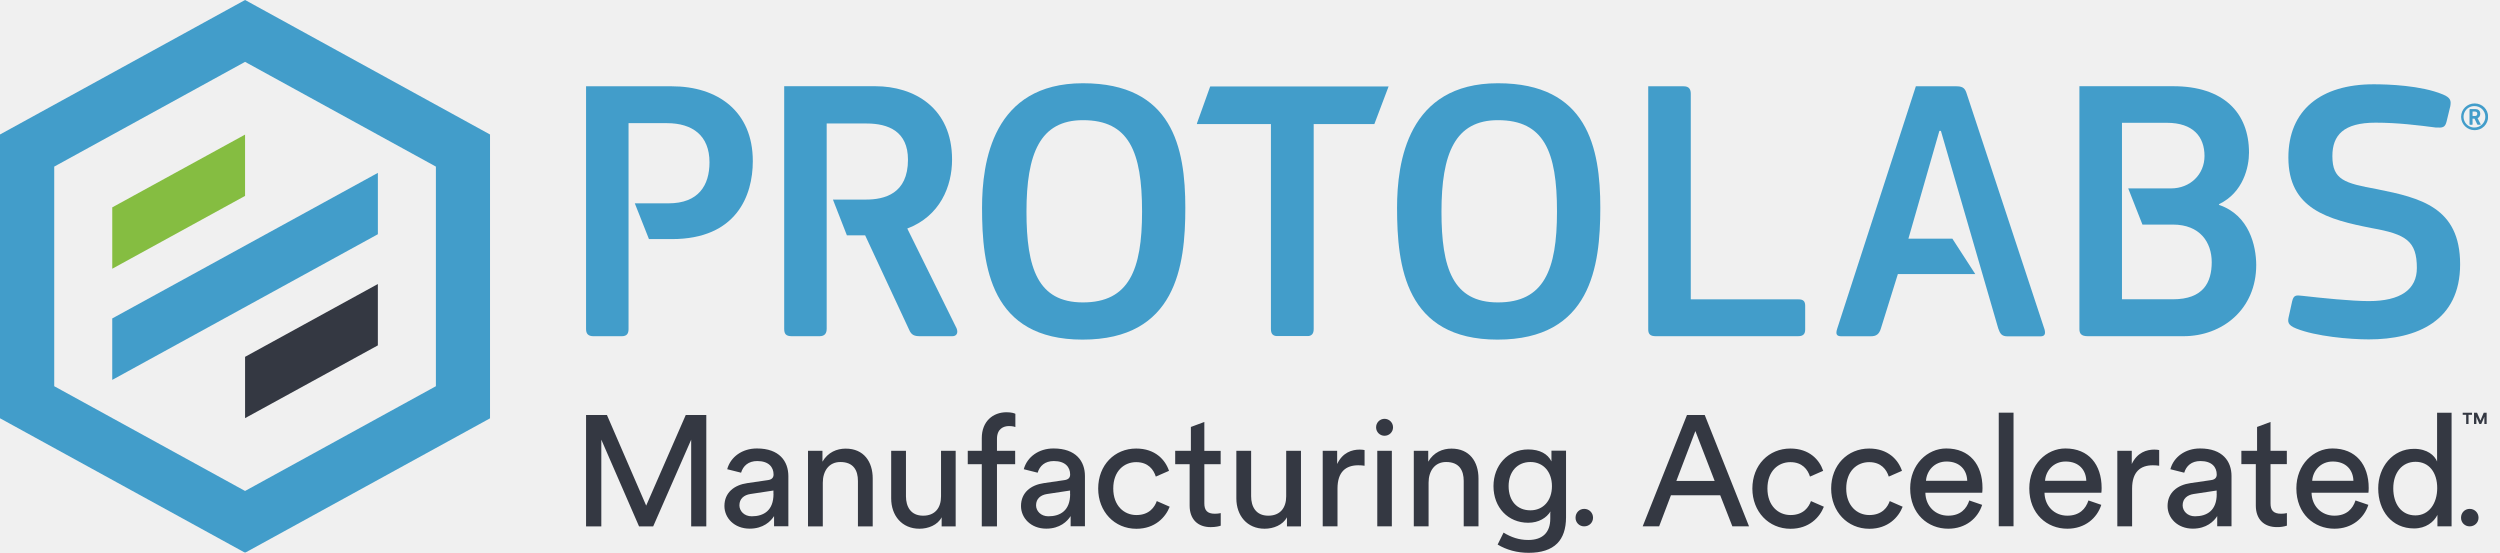
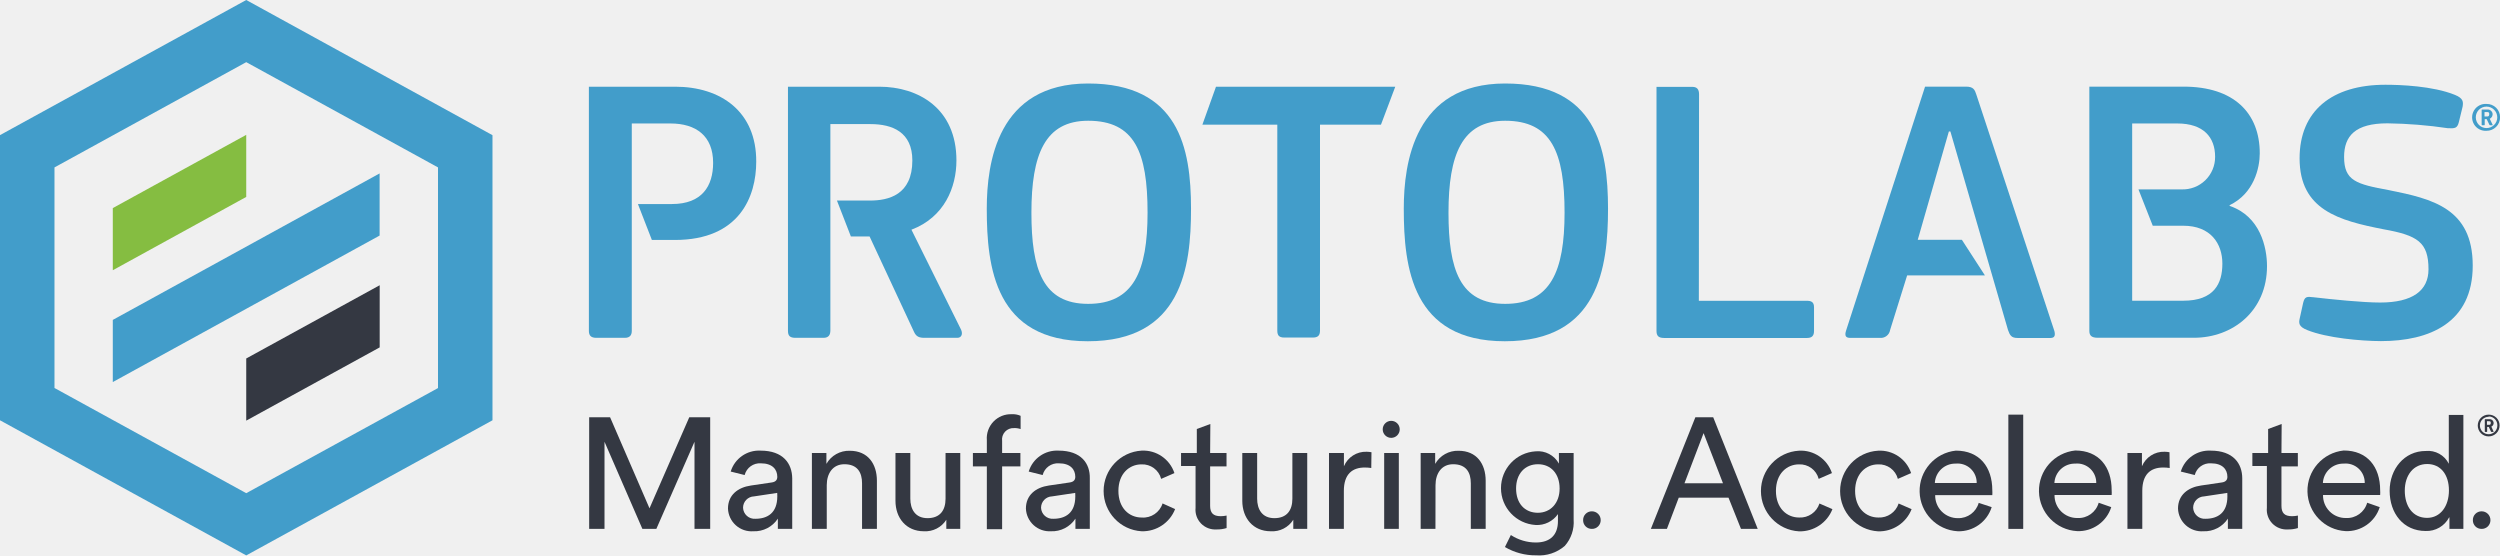
- <svg xmlns="http://www.w3.org/2000/svg" width="208" height="46" viewBox="0 0 208 46" fill="none">
-   <path fill-rule="evenodd" clip-rule="evenodd" d="M206.698 35.28v-.602l-.26.601h-.15l-.254-.595v.595h-.196v-.94h.254l.277.657.277-.658h.243v.941h-.191zm-1.316-.769v.768h-.197v-.768h-.289v-.173h.775v.173h-.289zm.097 7.827c.41 0 .735.323.735.733s-.325.722-.735.722a.707.707 0 0 1-.721-.722c0-.41.311-.733.721-.733zm-4.516.543c1.121 0 1.813-.983 1.813-2.276 0-1.294-.676-2.183-1.802-2.183s-1.854.912-1.854 2.206.665 2.253 1.843 2.253zm1.831-.04c-.3.6-.965 1.126-1.947 1.126-1.842 0-2.98-1.462-2.98-3.334 0-1.779 1.201-3.29 2.98-3.29 1.11 0 1.71.547 1.918 1.055v-4.06h1.207v9.455h-1.178v-.953zm-6.99-2.837c-.022-.9-.611-1.606-1.72-1.606-1.034 0-1.658.797-1.71 1.606h3.43zm1.243 2c-.353 1.107-1.358 1.985-2.825 1.985-1.686 0-3.165-1.23-3.165-3.36 0-1.977 1.427-3.317 3.003-3.317 1.936 0 3.016 1.334 3.016 3.293 0 .155-.012.312-.024.393h-4.73c.023 1.126.838 1.906 1.895 1.906 1.016 0 1.53-.56 1.761-1.266l1.069.365zm-17.391-3.253a3.355 3.355 0 0 0-.538-.04c-1.034 0-1.727.547-1.727 1.934v3.148h-1.23v-6.285h1.202v1.098c.456-.965 1.241-1.2 1.877-1.2.173 0 .34.022.404.04v1.305h.012zm-15.983 1.253c-.023-.9-.612-1.606-1.721-1.606-1.034 0-1.658.797-1.71 1.606h3.431zm1.242 2c-.352 1.107-1.357 1.985-2.824 1.985-1.687 0-3.165-1.23-3.165-3.36 0-1.977 1.426-3.317 3.003-3.317 1.935 0 3.015 1.334 3.015 3.293 0 .155-.012.312-.023.393h-4.731c.024 1.126.838 1.906 1.895 1.906 1.016 0 1.53-.56 1.761-1.266l1.069.365zm8.664-2c-.023-.9-.612-1.606-1.721-1.606-1.034 0-1.658.797-1.71 1.606h3.431zm1.248 2c-.353 1.107-1.358 1.985-2.825 1.985-1.686 0-3.165-1.23-3.165-3.36 0-1.977 1.426-3.317 3.004-3.317 1.935 0 3.015 1.334 3.015 3.293 0 .155-.012.312-.024.393h-4.73c.023 1.126.837 1.906 1.894 1.906 1.017 0 1.531-.56 1.762-1.266l1.068.365h.001zm-8.531 1.79v-9.462h1.23v9.455h-1.23v.006zm-26.824-3.779h3.188l-1.605-4.152-1.583 4.152zm3.65 1.191h-4.1l-.982 2.587h-1.369l3.685-9.265h1.478l3.685 9.265h-1.386l-1.011-2.587zm-11.315 1.132c.411 0 .734.323.734.733s-.323.722-.734.722a.708.708 0 0 1-.722-.722c0-.41.312-.733.722-.733zm-12.949 1.455h-1.23v-6.285h1.201v.902c.456-.785 1.201-1.086 1.935-1.086 1.501 0 2.246 1.086 2.246 2.483v3.986h-1.229v-3.778c0-.872-.365-1.576-1.462-1.576-.965 0-1.461.768-1.461 1.721v3.633zm-4.269 0h1.213v-6.285h-1.213v6.284zm.601-8.947c.399 0 .711.318.711.71 0 .387-.312.7-.711.7a.699.699 0 0 1-.699-.7.7.7 0 0 1 .699-.71zm-1.646 3.905a3.334 3.334 0 0 0-.537-.04c-1.034 0-1.727.547-1.727 1.934v3.148h-1.23v-6.285h1.201v1.098c.456-.965 1.241-1.2 1.877-1.2.174 0 .341.022.404.04v1.305h.012zM76.497 43.99c-1.462 0-2.351-1.097-2.351-2.523v-3.958h1.23v3.778c0 .861.393 1.618 1.427 1.618.994 0 1.49-.653 1.49-1.606v-3.79h1.219v6.285h-1.167v-.756c-.335.652-1.12.952-1.848.952zm28.718 0c-1.461 0-2.351-1.097-2.351-2.523v-3.958h1.23v3.778c0 .861.393 1.618 1.427 1.618.993 0 1.49-.653 1.49-1.606v-3.79h1.23v6.285h-1.166v-.756c-.347.652-1.132.952-1.86.952zm-5.014-6.48h1.358v1.11h-1.358v3.263c0 .571.237.86.878.86.163 0 .326-.018.486-.052v1.045c-.104.041-.416.121-.838.121-1.07 0-1.75-.652-1.75-1.79v-3.448h-1.201v-1.11h1.305v-1.986l1.12-.416v2.402zm-17.253 1.11v5.174h-1.264v-5.175h-1.167v-1.11h1.167v-1.056c0-1.398.93-2.154 2.062-2.154.415 0 .68.091.733.132v1.098c-.063-.023-.22-.08-.537-.08-.427 0-.994.207-.994 1.067v.993h1.514v1.11h-1.514zm-14.491 5.174h-1.231v-6.285h1.202v.902c.456-.785 1.2-1.086 1.935-1.086 1.502 0 2.247 1.086 2.247 2.483v3.986h-1.23v-3.778c0-.872-.365-1.576-1.462-1.576-.965 0-1.461.768-1.461 1.721v3.633zm-10.951 0V36.58l-3.16 7.214h-1.178L50.03 36.58v7.214h-1.27v-9.265h1.738l3.264 7.538 3.292-7.538h1.71v9.265h-1.26z" fill="#343842" />
-   <path fill-rule="evenodd" clip-rule="evenodd" d="M127.331 42.459c-1.109 0-1.814-.785-1.814-2.01 0-1.213.733-2.01 1.814-2.01 1.057 0 1.791.797 1.791 2.01 0 1.213-.734 2.01-1.791 2.01zm1.75-4.95v.878c-.312-.623-.965-.993-1.935-.993-1.727 0-2.888 1.357-2.888 3.055 0 1.774 1.213 3.044 2.888 3.044.884 0 1.525-.41 1.854-.941l-.017.15v.45c0 1.16-.647 1.774-1.831 1.774-.786 0-1.433-.232-2.056-.613l-.492.994c.746.45 1.629.687 2.582.687 1.04 0 1.849-.254 2.374-.78.479-.48.734-1.207.734-2.177v-5.54h-1.213v.012zm59.827 0h1.357v1.109h-1.357v3.264c0 .57.237.86.878.86.164 0 .326-.017.485-.052v1.045a2.586 2.586 0 0 1-.837.12c-1.069 0-1.75-.651-1.75-1.79v-3.447h-1.202v-1.11h1.306v-1.986l1.12-.416v2.403z" fill="#343842" />
-   <path fill-rule="evenodd" clip-rule="evenodd" d="M184.432 41.102c0 1.369-.809 1.854-1.814 1.854-.629 0-1.022-.446-1.022-.914 0-.559.393-.86.912-.94l1.918-.29v.29h.006zm-1.387-3.79c-1.23 0-2.195.706-2.471 1.727l1.154.29c.168-.566.607-.97 1.347-.97.953 0 1.357.508 1.357 1.12 0 .22-.104.422-.485.468l-1.699.248c-1.086.155-1.906.785-1.906 1.905 0 .994.82 1.884 2.103 1.884 1.126 0 1.75-.602 2.027-1.046v.85h1.19v-4.182c0-1.22-.734-2.294-2.617-2.294zm-94.009 3.79c0 1.369-.809 1.854-1.813 1.854-.63 0-1.023-.446-1.023-.914 0-.559.393-.86.913-.94l1.917-.29v.29h.006zm-1.386-3.79c-1.23 0-2.195.706-2.472 1.727l1.155.29c.167-.566.606-.97 1.346-.97.953 0 1.357.508 1.357 1.12 0 .22-.104.422-.485.468l-1.698.248c-1.086.155-1.906.785-1.906 1.905 0 .994.82 1.884 2.102 1.884 1.127 0 1.75-.602 2.028-1.046v.85h1.19v-4.182c0-1.22-.734-2.294-2.617-2.294zm-23.295 3.79c0 1.369-.808 1.854-1.813 1.854-.63 0-1.023-.446-1.023-.914 0-.559.393-.86.913-.94l1.918-.29v.29h.005zm-1.38-3.79c-1.23 0-2.195.706-2.472 1.727l1.155.29c.168-.566.607-.97 1.346-.97.953 0 1.357.508 1.357 1.12 0 .22-.104.422-.485.468l-1.698.248c-1.086.155-1.906.785-1.906 1.905 0 .994.82 1.884 2.102 1.884 1.127 0 1.75-.602 2.028-1.046v.85h1.19v-4.182c-.006-1.22-.74-2.294-2.617-2.294z" fill="#343842" />
-   <path fill-rule="evenodd" clip-rule="evenodd" d="M155.529 42.852c-1.022 0-1.923-.773-1.923-2.206 0-1.468.912-2.196 1.906-2.196.999 0 1.45.618 1.634 1.203l1.098-.48c-.306-.913-1.144-1.855-2.732-1.855-1.791 0-3.16 1.37-3.16 3.334 0 1.905 1.346 3.343 3.177 3.343 1.56 0 2.432-.963 2.772-1.835l-1.074-.47c-.173.486-.612 1.162-1.698 1.162zm-6.556 0c-1.022 0-1.923-.773-1.923-2.206 0-1.468.913-2.196 1.906-2.196.999 0 1.45.618 1.635 1.203l1.097-.48c-.306-.913-1.143-1.855-2.732-1.855-1.79 0-3.159 1.37-3.159 3.334 0 1.905 1.345 3.343 3.176 3.343 1.56 0 2.432-.963 2.773-1.835l-1.074-.47c-.174.486-.613 1.162-1.699 1.162zm-54.426 0c-1.022 0-1.924-.773-1.924-2.206 0-1.468.913-2.196 1.906-2.196 1 0 1.45.618 1.635 1.203l1.097-.48c-.306-.913-1.143-1.855-2.732-1.855-1.79 0-3.16 1.37-3.16 3.334 0 1.905 1.347 3.343 3.178 3.343 1.559 0 2.43-.963 2.772-1.835l-1.074-.47c-.174.486-.612 1.162-1.698 1.162z" fill="#343842" />
-   <mask id="a" maskUnits="userSpaceOnUse" x="99" y="7" width="109" height="21">
-     <path fill-rule="evenodd" clip-rule="evenodd" d="M99.566 7.18H207.01v20.792H99.566V7.18z" fill="#fff" />
-   </mask>
-   <g mask="url(#a)">
-     <path fill-rule="evenodd" clip-rule="evenodd" d="M114.347 10.321h-5.048v17.051c0 .352-.127.6-.572.6h-2.38c-.445 0-.606-.19-.606-.6v-17.05h-6.175l1.126-3.143h14.844l-1.189 3.142zm91.56-1.039h-.19v.37h.19c.093 0 .202-.023.202-.19 0-.14-.093-.18-.202-.18zm.48 1.045c.017.023.011.053-.018.053h-.202c-.028 0-.052-.012-.064-.04-.075-.158-.144-.313-.225-.469h-.161v.462c0 .023-.012.051-.046.051h-.162c-.036 0-.046-.016-.046-.05V9.12c0-.034.016-.046.057-.046h.427c.208 0 .41.11.41.387 0 .144-.057.3-.224.37l.254.496zm-.498-1.5a.891.891 0 1 0 0 1.781.891.891 0 0 0 0-1.782zm0 2.003a1.115 1.115 0 0 1-1.125-1.104v-.01c0-.619.502-1.11 1.125-1.11.636 0 1.122.491 1.122 1.11a1.11 1.11 0 0 1-1.122 1.114z" fill="#429DCA" />
+ <svg xmlns="http://www.w3.org/2000/svg" id="Layer_1" data-name="Layer 1" viewBox="0 0 358.39 79.64">
+   <defs>
+     <style>
+             .cls-1{fill:#343842}.cls-2{fill:#429dca}.cls-3{fill:#85bd41}
+         </style>
+   </defs>
+   <path class="cls-1" d="M100.9 77.12V64.63l-5.47 12.49h-2L88 64.63v12.49h-2.2v-16h3l5.65 13.05 5.7-13.05h3v16z" transform="translate(-1.34 -1.3)" />
+   <path class="cls-1" d="M119.86 77.12h-2.13V66.24h2.08v1.56a3.72 3.72 0 0 1 3.35-1.88c2.6 0 3.89 1.88 3.89 4.3v6.9h-2.13v-6.54c0-1.51-.63-2.73-2.53-2.73-1.67 0-2.53 1.33-2.53 3z" transform="translate(-1.34 -1.3)" />
+   <path class="cls-1" d="M145 68.16v9h-2.19v-9h-2v-1.92h2v-1.83a3.45 3.45 0 0 1 3.57-3.73 2.74 2.74 0 0 1 1.27.23v1.9a2.49 2.49 0 0 0-.93-.14 1.63 1.63 0 0 0-1.72 1.85v1.72h2.62v1.92z" transform="translate(-1.34 -1.3)" />
+   <path class="cls-1" d="M174.82 66.24h2.35v1.92h-2.35v5.65c0 1 .41 1.49 1.52 1.49a4.38 4.38 0 0 0 .84-.09V77a4.58 4.58 0 0 1-1.45.2 2.83 2.83 0 0 1-3-3.1v-6h-2.08v-1.86h2.26V62.8l1.94-.72z" transform="translate(-1.34 -1.3)" />
+   <path class="cls-1" d="M183.5 77.46c-2.53 0-4.07-1.9-4.07-4.37v-6.85h2.13v6.54c0 1.49.68 2.8 2.47 2.8s2.58-1.13 2.58-2.78v-6.56h2.13v10.88h-2v-1.31a3.55 3.55 0 0 1-3.24 1.65z" transform="translate(-1.34 -1.3)" />
+   <path class="cls-1" d="M133.78 77.46c-2.53 0-4.07-1.9-4.07-4.37v-6.85h2.13v6.54c0 1.49.68 2.8 2.47 2.8s2.58-1.13 2.58-2.78v-6.56H139v10.88h-2v-1.31a3.55 3.55 0 0 1-3.22 1.65z" transform="translate(-1.34 -1.3)" />
+   <path class="cls-1" d="M197.92 68.39a6.37 6.37 0 0 0-.93-.07c-1.79 0-3 .95-3 3.35v5.45h-2.13V66.24H194v1.9a3.4 3.4 0 0 1 3.25-2.08 4.1 4.1 0 0 1 .7.07z" transform="translate(-1.34 -1.3)" />
+   <path class="cls-1" d="M200.77 61.63a1.22 1.22 0 1 1-1.21 1.23 1.22 1.22 0 0 1 1.21-1.23zm-1 15.49V66.24h2.1v10.88z" transform="translate(-1.34 -1.3)" />
+   <path class="cls-1" d="M207.12 77.12H205V66.24h2.08v1.56a3.72 3.72 0 0 1 3.35-1.88c2.6 0 3.89 1.88 3.89 4.3v6.9h-2.13v-6.54c0-1.51-.63-2.73-2.53-2.73-1.67 0-2.53 1.33-2.53 3z" transform="translate(-1.34 -1.3)" />
+   <path class="cls-1" d="M229.54 74.6a1.26 1.26 0 0 1 1.27 1.27 1.24 1.24 0 0 1-1.27 1.25 1.23 1.23 0 0 1-1.25-1.25 1.24 1.24 0 0 1 1.25-1.27z" transform="translate(-1.34 -1.3)" />
+   <path class="cls-1" d="M249.13 72.64H242l-1.7 4.48H238l6.38-16h2.56l6.38 16h-2.4zm-6.31-2.06h5.52l-2.78-7.19z" transform="translate(-1.34 -1.3)" />
+   <path class="cls-1" d="M289.25 77.12V60.74h2.13v16.38z" transform="translate(-1.34 -1.3)" />
+   <path class="cls-1" d="M304 74a4.93 4.93 0 0 1-4.89 3.44 5.8 5.8 0 0 1-.27-11.56c3.35 0 5.22 2.31 5.22 5.7a4.88 4.88 0 0 1 0 .68h-8.19a3.23 3.23 0 0 0 3.28 3.3 3 3 0 0 0 3.05-2.19zm-2.15-3.46a2.74 2.74 0 0 0-3-2.78 2.93 2.93 0 0 0-3 2.78z" transform="translate(-1.34 -1.3)" />
+   <path class="cls-1" d="M286.86 74a4.93 4.93 0 0 1-4.86 3.46 5.8 5.8 0 0 1-.27-11.56c3.35 0 5.22 2.31 5.22 5.7a4.88 4.88 0 0 1 0 .68h-8.19a3.23 3.23 0 0 0 3.28 3.3 3 3 0 0 0 2.96-2.19zm-2.15-3.46a2.74 2.74 0 0 0-3-2.78 2.93 2.93 0 0 0-3 2.78z" transform="translate(-1.34 -1.3)" />
+   <path class="cls-1" d="M312.38 68.39a6.37 6.37 0 0 0-.93-.07c-1.79 0-3 .95-3 3.35v5.45h-2.13V66.24h2.08v1.9a3.4 3.4 0 0 1 3.25-2.08 4.1 4.1 0 0 1 .7.07z" transform="translate(-1.34 -1.3)" />
+   <path class="cls-1" d="M342.49 74a4.93 4.93 0 0 1-4.89 3.44 5.8 5.8 0 0 1-.27-11.56c3.35 0 5.22 2.31 5.22 5.7a4.88 4.88 0 0 1 0 .68h-8.19a3.23 3.23 0 0 0 3.28 3.3 3 3 0 0 0 3.05-2.19zm-2.15-3.46a2.74 2.74 0 0 0-3-2.78 2.93 2.93 0 0 0-3 2.78z" transform="translate(-1.34 -1.3)" />
+   <path class="cls-1" d="M352.44 75.47a3.64 3.64 0 0 1-3.37 1.95c-3.19 0-5.16-2.53-5.16-5.77 0-3.08 2.08-5.7 5.16-5.7a3.34 3.34 0 0 1 3.32 1.83v-7h2.09v16.34h-2v-1.65zm-3.17.07c1.94 0 3.14-1.7 3.14-3.94s-1.17-3.78-3.12-3.78-3.21 1.58-3.21 3.82 1.15 3.9 3.19 3.9z" transform="translate(-1.34 -1.3)" />
+   <path class="cls-1" d="M357.09 74.6a1.26 1.26 0 0 1 1.27 1.27 1.24 1.24 0 0 1-1.27 1.25 1.23 1.23 0 0 1-1.25-1.25 1.24 1.24 0 0 1 1.25-1.27z" transform="translate(-1.34 -1.3)" />
+   <path class="cls-1" d="M328.4 66.24h2.35v1.92h-2.35v5.65c0 1 .41 1.49 1.52 1.49a4.38 4.38 0 0 0 .84-.09V77a4.58 4.58 0 0 1-1.45.2 2.83 2.83 0 0 1-3-3.1v-6h-2.08v-1.86h2.26V62.8l1.94-.72z" transform="translate(-1.34 -1.3)" />
+   <path class="cls-1" d="M224.82 66.24v1.52a3.43 3.43 0 0 0-3.34-1.76 5.29 5.29 0 0 0 0 10.56 3.64 3.64 0 0 0 3.2-1.56v1c0 2-1.12 3.07-3.17 3.07a6.55 6.55 0 0 1-3.58-1.07l-.85 1.72a8.61 8.61 0 0 0 4.47 1.19 5.62 5.62 0 0 0 4.11-1.35 5.12 5.12 0 0 0 1.27-3.77v-9.55zm-3 8.57c-1.92 0-3.14-1.36-3.14-3.48s1.27-3.48 3.14-3.48 3.1 1.38 3.1 3.48-1.3 3.48-3.13 3.48z" transform="translate(-1.34 -1.3)" />
+   <g>
+     <path class="cls-1" d="M110.37 65.9a4.24 4.24 0 0 0-4.28 3l2 .5a2.25 2.25 0 0 1 2.33-1.68c1.65 0 2.35.88 2.35 1.94 0 .38-.18.73-.84.81l-2.93.43c-1.88.27-3.3 1.36-3.3 3.3a3.39 3.39 0 0 0 3.64 3.26 4 4 0 0 0 3.51-1.81v1.47h2.06v-7.24c-.02-2.12-1.29-3.98-4.54-3.98zm2.4 6.56c0 2.37-1.4 3.21-3.14 3.21a1.65 1.65 0 0 1-1.77-1.58 1.63 1.63 0 0 1 1.58-1.63l3.32-.5z" transform="translate(-1.34 -1.3)" />
+     <path class="cls-1" d="M153.09 65.9a4.24 4.24 0 0 0-4.28 3l2 .5a2.25 2.25 0 0 1 2.33-1.68c1.65 0 2.35.88 2.35 1.94 0 .38-.18.73-.84.81l-2.94.43c-1.88.27-3.3 1.36-3.3 3.3a3.39 3.39 0 0 0 3.59 3.26 4 4 0 0 0 3.51-1.81v1.47h2.06v-7.24c.05-2.12-1.22-3.98-4.48-3.98zm2.4 6.56c0 2.37-1.4 3.21-3.14 3.21a1.65 1.65 0 0 1-1.77-1.58 1.63 1.63 0 0 1 1.58-1.63l3.32-.5z" transform="translate(-1.34 -1.3)" />
+     <path class="cls-1" d="M318.25 65.9a4.24 4.24 0 0 0-4.28 3l2 .5a2.25 2.25 0 0 1 2.33-1.68c1.65 0 2.35.88 2.35 1.94 0 .38-.18.73-.84.81l-2.94.43c-1.88.27-3.3 1.36-3.3 3.3a3.39 3.39 0 0 0 3.64 3.26 4 4 0 0 0 3.51-1.81v1.47h2.06v-7.24c0-2.12-1.27-3.98-4.53-3.98zm2.4 6.56c0 2.37-1.4 3.21-3.14 3.21a1.65 1.65 0 0 1-1.77-1.58 1.63 1.63 0 0 1 1.58-1.63l3.32-.5z" transform="translate(-1.34 -1.3)" />
  </g>
-   <path fill-rule="evenodd" clip-rule="evenodd" d="M140.667 24.906h8.958c.376 0 .566.127.566.531v1.97c0 .375-.155.565-.594.565h-11.841c-.468 0-.624-.19-.624-.565V7.18h2.946c.404 0 .595.191.595.63v17.097h-.006zm-16.04-14.908c-3.569 0-4.696 2.784-4.696 7.613 0 4.695.942 7.55 4.696 7.55 3.824 0 4.915-2.693 4.915-7.55.006-5.014-1.091-7.613-4.915-7.613zm-.029 18.258c-7.67 0-8.363-6.106-8.363-10.963 0-3.789.878-10.367 8.392-10.367 7.451 0 8.519 5.353 8.519 10.367 0 4.857-.779 10.963-8.548 10.963zM90.099 9.998c-3.57 0-4.696 2.784-4.696 7.613 0 4.695.941 7.55 4.696 7.55 3.823 0 4.921-2.693 4.921-7.55 0-5.014-1.098-7.613-4.92-7.613zm-.029 18.258c-7.67 0-8.364-6.106-8.364-10.963 0-3.789.878-10.367 8.393-10.367 7.456 0 8.52 5.353 8.52 10.367.005 4.857-.78 10.963-8.549 10.963z" fill="#429DCA" />
-   <path fill-rule="evenodd" clip-rule="evenodd" d="M170.107 27.413l-6.463-19.575c-.127-.41-.254-.658-.849-.658h-3.396l-6.545 20.17c-.156.467-.029.628.347.628h2.449c.439 0 .693-.155.843-.658l1.409-4.516h6.441l-1.906-2.947h-3.657l2.577-8.969h.126l4.771 16.438c.156.439.284.658.78.658h2.761c.341-.011.404-.224.312-.571z" fill="#429DCA" />
-   <path fill-rule="evenodd" clip-rule="evenodd" d="M180.781 24.9h-4.233V10.217h3.731c2.194 0 3.136 1.162 3.136 2.761 0 1.536-1.19 2.697-2.79 2.697h-3.558l1.184 3.01h2.53c2.259 0 3.235 1.473 3.235 3.136-.006 1.67-.693 3.08-3.235 3.08zm3.859-7.844l-.029-.063c2.039-.97 2.506-3.108 2.506-4.298 0-3.326-2.13-5.522-6.301-5.522h-7.809v20.205c0 .376.156.594.693.594h7.965c3.229 0 6.053-2.229 6.053-5.93-.006-1.567-.571-4.137-3.078-4.986z" fill="#429DCA" />
-   <path fill-rule="evenodd" clip-rule="evenodd" d="M79.587 27.314l-4.101-8.3c2.726-1.034 3.726-3.506 3.726-5.735 0-4.32-3.166-6.106-6.389-6.106h-7.578v20.204c0 .405.156.595.624.595h2.316c.439 0 .595-.248.595-.623V10.275h3.321c1.814 0 3.443.658 3.443 3.01 0 2.852-1.97 3.32-3.506 3.32H69.3l1.161 2.975h1.519l3.662 7.861c.191.44.439.531.907.531h2.691c.347 0 .503-.277.347-.658z" fill="#429DCA" />
-   <path fill-rule="evenodd" clip-rule="evenodd" d="M55.905 7.18H48.76v20.198c0 .405.191.595.624.595h2.351c.44 0 .56-.248.56-.595V10.247h3.194c2.132 0 3.541 1.034 3.541 3.257 0 1.912-.907 3.414-3.414 3.414h-2.8l1.177 2.975H55.9c5.36 0 6.734-3.605 6.734-6.481.006-4.165-2.94-6.232-6.729-6.232z" fill="#429DCA" />
-   <path fill-rule="evenodd" clip-rule="evenodd" d="M191.045 27.332c-.717-.283-.717-.561-.624-.971l.283-1.282c.127-.531.312-.531.843-.468 1.623.185 4.096.44 5.534.44 2.656 0 4.002-.971 4.002-2.75 0-2.252-.906-2.813-3.72-3.316-3.69-.721-6.97-1.593-6.97-5.88 0-3.938 2.685-6.093 7.098-6.093 1.19 0 3.939.092 5.752.843.688.284.688.561.624.971l-.311 1.282c-.127.502-.313.532-.907.502-1.41-.184-3.16-.404-5.002-.404-2.658 0-3.593 1.034-3.593 2.784 0 1.97 1 2.253 3.72 2.749 3.592.723 6.908 1.502 6.908 6.25 0 4.719-3.593 6.249-7.596 6.249-1.57 0-4.412-.248-6.041-.906z" fill="#429DCA" />
-   <mask id="b" maskUnits="userSpaceOnUse" x="0" y="-1" width="41" height="47">
-     <path fill-rule="evenodd" clip-rule="evenodd" d="M0 0h40.778v45.988H0V0z" fill="#fff" />
-   </mask>
-   <g mask="url(#b)">
-     <path fill-rule="evenodd" clip-rule="evenodd" d="M4.511 32.132l15.878 8.716 15.878-8.716v-18.27L20.39 5.147 4.511 13.862v18.27zM20.39 45.988L0 34.8V11.189L20.39-.001l20.388 11.196V34.8L20.39 45.988z" fill="#429DCA" />
+   <path class="cls-1" d="M165 75.49c-1.77 0-3.33-1.34-3.33-3.82s1.58-3.8 3.3-3.8a2.79 2.79 0 0 1 2.83 2.08l1.9-.83a4.7 4.7 0 0 0-4.7-3.22 5.79 5.79 0 0 0 0 11.56 5 5 0 0 0 4.8-3.18l-1.8-.81a2.9 2.9 0 0 1-3 2.02z" transform="translate(-1.34 -1.3)" />
+   <path class="cls-1" d="M259.26 75.49c-1.77 0-3.33-1.34-3.33-3.82s1.58-3.8 3.3-3.8a2.79 2.79 0 0 1 2.83 2.08l1.9-.83a4.7 4.7 0 0 0-4.73-3.21 5.79 5.79 0 0 0 0 11.56 5 5 0 0 0 4.8-3.18l-1.86-.81a2.9 2.9 0 0 1-2.91 2.01z" transform="translate(-1.34 -1.3)" />
+   <path class="cls-1" d="M270.61 75.49c-1.77 0-3.33-1.34-3.33-3.82s1.58-3.8 3.3-3.8a2.79 2.79 0 0 1 2.83 2.08l1.9-.83a4.7 4.7 0 0 0-4.73-3.21 5.79 5.79 0 0 0 0 11.56 5 5 0 0 0 4.8-3.18l-1.86-.81a2.9 2.9 0 0 1-2.91 2.01z" transform="translate(-1.34 -1.3)" />
+   <path class="cls-2" d="M357.8 20.05a1.93 1.93 0 1 1 0-3.85 1.9 1.9 0 0 1 1.94 1.92 1.92 1.92 0 0 1-1.94 1.93zm0-3.47a1.54 1.54 0 1 0 1.54 1.54 1.55 1.55 0 0 0-1.54-1.54zm.87 2.6v.08h-.35a.11.11 0 0 1-.11-.07c-.13-.27-.25-.54-.39-.81h-.28v.8a.07.07 0 0 1-.08.08h-.28c-.06 0-.08 0-.08-.08v-2.1c0-.06 0-.08.1-.08h.74a.69.69 0 0 1 .32 1.32zm-.83-1.81h-.33V18h.33c.16 0 .35 0 .35-.33s-.19-.3-.36-.3z" transform="translate(-1.34 -1.3)" />
+   <path class="cls-2" d="M199.31 19.17h-8.74v29.52c0 .61-.22 1-1 1h-4.12c-.77 0-1-.33-1-1V19.17h-10.74l1.95-5.44h25.7z" transform="translate(-1.34 -1.3)" />
+   <g>
+     <path class="cls-2" d="M157.28 50.22c-13.28 0-14.48-10.57-14.48-19 0-6.56 1.52-17.95 14.53-17.95s14.75 9.27 14.75 17.95c.01 8.43-1.35 19-14.8 19zm.05-31.61c-6.18 0-8.13 4.82-8.13 13.18 0 8.13 1.63 13.07 8.13 13.07s8.52-4.66 8.52-13.07c0-8.68-1.85-13.18-8.52-13.18z" transform="translate(-1.34 -1.3)" />
+     <path class="cls-2" d="M217.06 50.22c-13.28 0-14.48-10.57-14.48-19 0-6.56 1.52-17.95 14.53-17.95s14.75 9.27 14.75 17.95c0 8.43-1.35 19-14.8 19zm.06-31.61c-6.18 0-8.13 4.82-8.13 13.18 0 8.13 1.63 13.07 8.13 13.07s8.51-4.66 8.51-13.07c0-8.68-1.9-13.18-8.52-13.18z" transform="translate(-1.34 -1.3)" />
+     <path class="cls-2" d="M244.88 44.42h15.51c.65 0 1 .22 1 .92v3.41c0 .65-.27 1-1 1h-20.5c-.81 0-1.08-.33-1.08-1v-35h5.1c.7 0 1 .33 1 1.09z" transform="translate(-1.34 -1.3)" />
  </g>
-   <path fill-rule="evenodd" clip-rule="evenodd" d="M31.439 14.382l-22.1 12.112v5.113l22.1-12.12v-5.105z" fill="#429DCA" />
-   <path fill-rule="evenodd" clip-rule="evenodd" d="M9.34 17.253v5.105L20.389 16.3v-5.101l-11.05 6.054z" fill="#85BD41" />
-   <path fill-rule="evenodd" clip-rule="evenodd" d="M31.438 28.735V23.63L20.39 29.688v5.101l11.05-6.054z" fill="#343842" />
+   <path class="cls-2" d="M295.85 48.76l-11.19-33.9c-.22-.71-.44-1.14-1.47-1.14h-5.88L266 48.65c-.27.81-.05 1.09.6 1.09h4.24a1.35 1.35 0 0 0 1.46-1.14l2.44-7.82h11.15l-3.3-5.1h-6.33l4.46-15.53h.22l8.26 28.46c.27.76.49 1.14 1.35 1.14h4.78c.57-.02.67-.39.52-.99z" transform="translate(-1.34 -1.3)" />
+   <path class="cls-2" d="M321 30.83l-.05-.11c3.53-1.68 4.34-5.38 4.34-7.44 0-5.76-3.69-9.56-10.91-9.56h-13.52v35c0 .65.27 1 1.2 1h13.79c5.59 0 10.48-3.86 10.48-10.27 0-2.7-.98-7.15-5.33-8.62zm-6.68 13.58H307V19h6.46c3.8 0 5.43 2 5.43 4.78a4.64 4.64 0 0 1-4.83 4.67h-6.16l2.05 5.21h4.38c3.91 0 5.6 2.55 5.6 5.43s-1.2 5.32-5.6 5.32z" transform="translate(-1.34 -1.3)" />
+   <path class="cls-2" d="M139.13 48.59L132 34.23c4.72-1.79 6.45-6.07 6.45-9.93 0-7.48-5.48-10.57-11.06-10.57H114.3v35c0 .7.27 1 1.08 1h4c.76 0 1-.43 1-1.08V19.09h5.75c3.14 0 6 1.14 6 5.21 0 4.94-3.41 5.75-6.07 5.75h-4.74l2 5.15H126l6.34 13.61c.33.76.76.92 1.57.92h4.66c.56 0 .83-.48.56-1.14z" transform="translate(-1.34 -1.3)" />
+   <path class="cls-2" d="M98.13 13.73H85.76v35c0 .7.33 1 1.08 1h4.07c.76 0 1-.43 1-1V19h5.53c3.69 0 6.13 1.79 6.13 5.64 0 3.31-1.57 5.91-5.91 5.91h-4.87l2 5.15h3.3c9.28 0 11.66-6.24 11.66-11.22.04-7.17-5.06-10.75-11.62-10.75z" transform="translate(-1.34 -1.3)" />
+   <path class="cls-2" d="M332.1 48.62c-1.24-.49-1.24-1-1.08-1.68l.49-2.22c.22-.92.54-.92 1.46-.81 2.81.32 7.09.76 9.58.76 4.6 0 6.93-1.68 6.93-4.76 0-3.9-1.57-4.87-6.44-5.74C336.65 32.92 331 31.41 331 24c0-6.82 4.65-10.55 12.29-10.55 2.06 0 6.82.16 10 1.46 1.19.49 1.19 1 1.08 1.68l-.54 2.22c-.22.87-.54.92-1.57.87a65.17 65.17 0 0 0-8.66-.7c-4.6 0-6.22 1.79-6.22 4.82 0 3.41 1.73 3.9 6.44 4.76 6.22 1.25 12 2.6 12 10.82S349.6 50.2 342.67 50.2c-2.83-.01-7.75-.44-10.57-1.58z" transform="translate(-1.34 -1.3)" />
+   <g>
+     <path class="cls-2" d="M36.64 80.92L1.34 61.55V20.67L36.64 1.3l35.3 19.38v40.87zm-27.49-24L36.64 72l27.49-15.07V25.3L36.64 10.21 9.15 25.3z" transform="translate(-1.34 -1.3)" />
+     <path class="cls-3" d="M35.3 28.23v-8.9l-19.13 10.5v8.91L35.3 28.23z" />
+     <path class="cls-1" d="M54.43 49.8v-8.91L35.3 51.39v8.91l19.13-10.5z" />
+     <path class="cls-2" d="M54.42 24.86l-38.25 21v8.91l38.25-21v-8.91z" />
+   </g>
+   <path class="cls-1" d="M358.1 63.86a1.56 1.56 0 1 1 0-3.12 1.54 1.54 0 0 1 1.57 1.56 1.56 1.56 0 0 1-1.57 1.56zm0-2.81a1.25 1.25 0 1 0 1.25 1.25 1.25 1.25 0 0 0-1.25-1.3zm.7 2.1v.07h-.28a.09.09 0 0 1-.09-.06c-.1-.22-.2-.43-.31-.66h-.23v.65a.06.06 0 0 1-.06.07h-.22s-.06 0-.06-.07v-1.7s0-.06.08-.06h.6a.56.56 0 0 1 .26 1.07zm-.67-1.47h-.27v.52h.27c.13 0 .28 0 .28-.27s-.13-.24-.29-.24z" transform="translate(-1.34 -1.3)" />
</svg>
